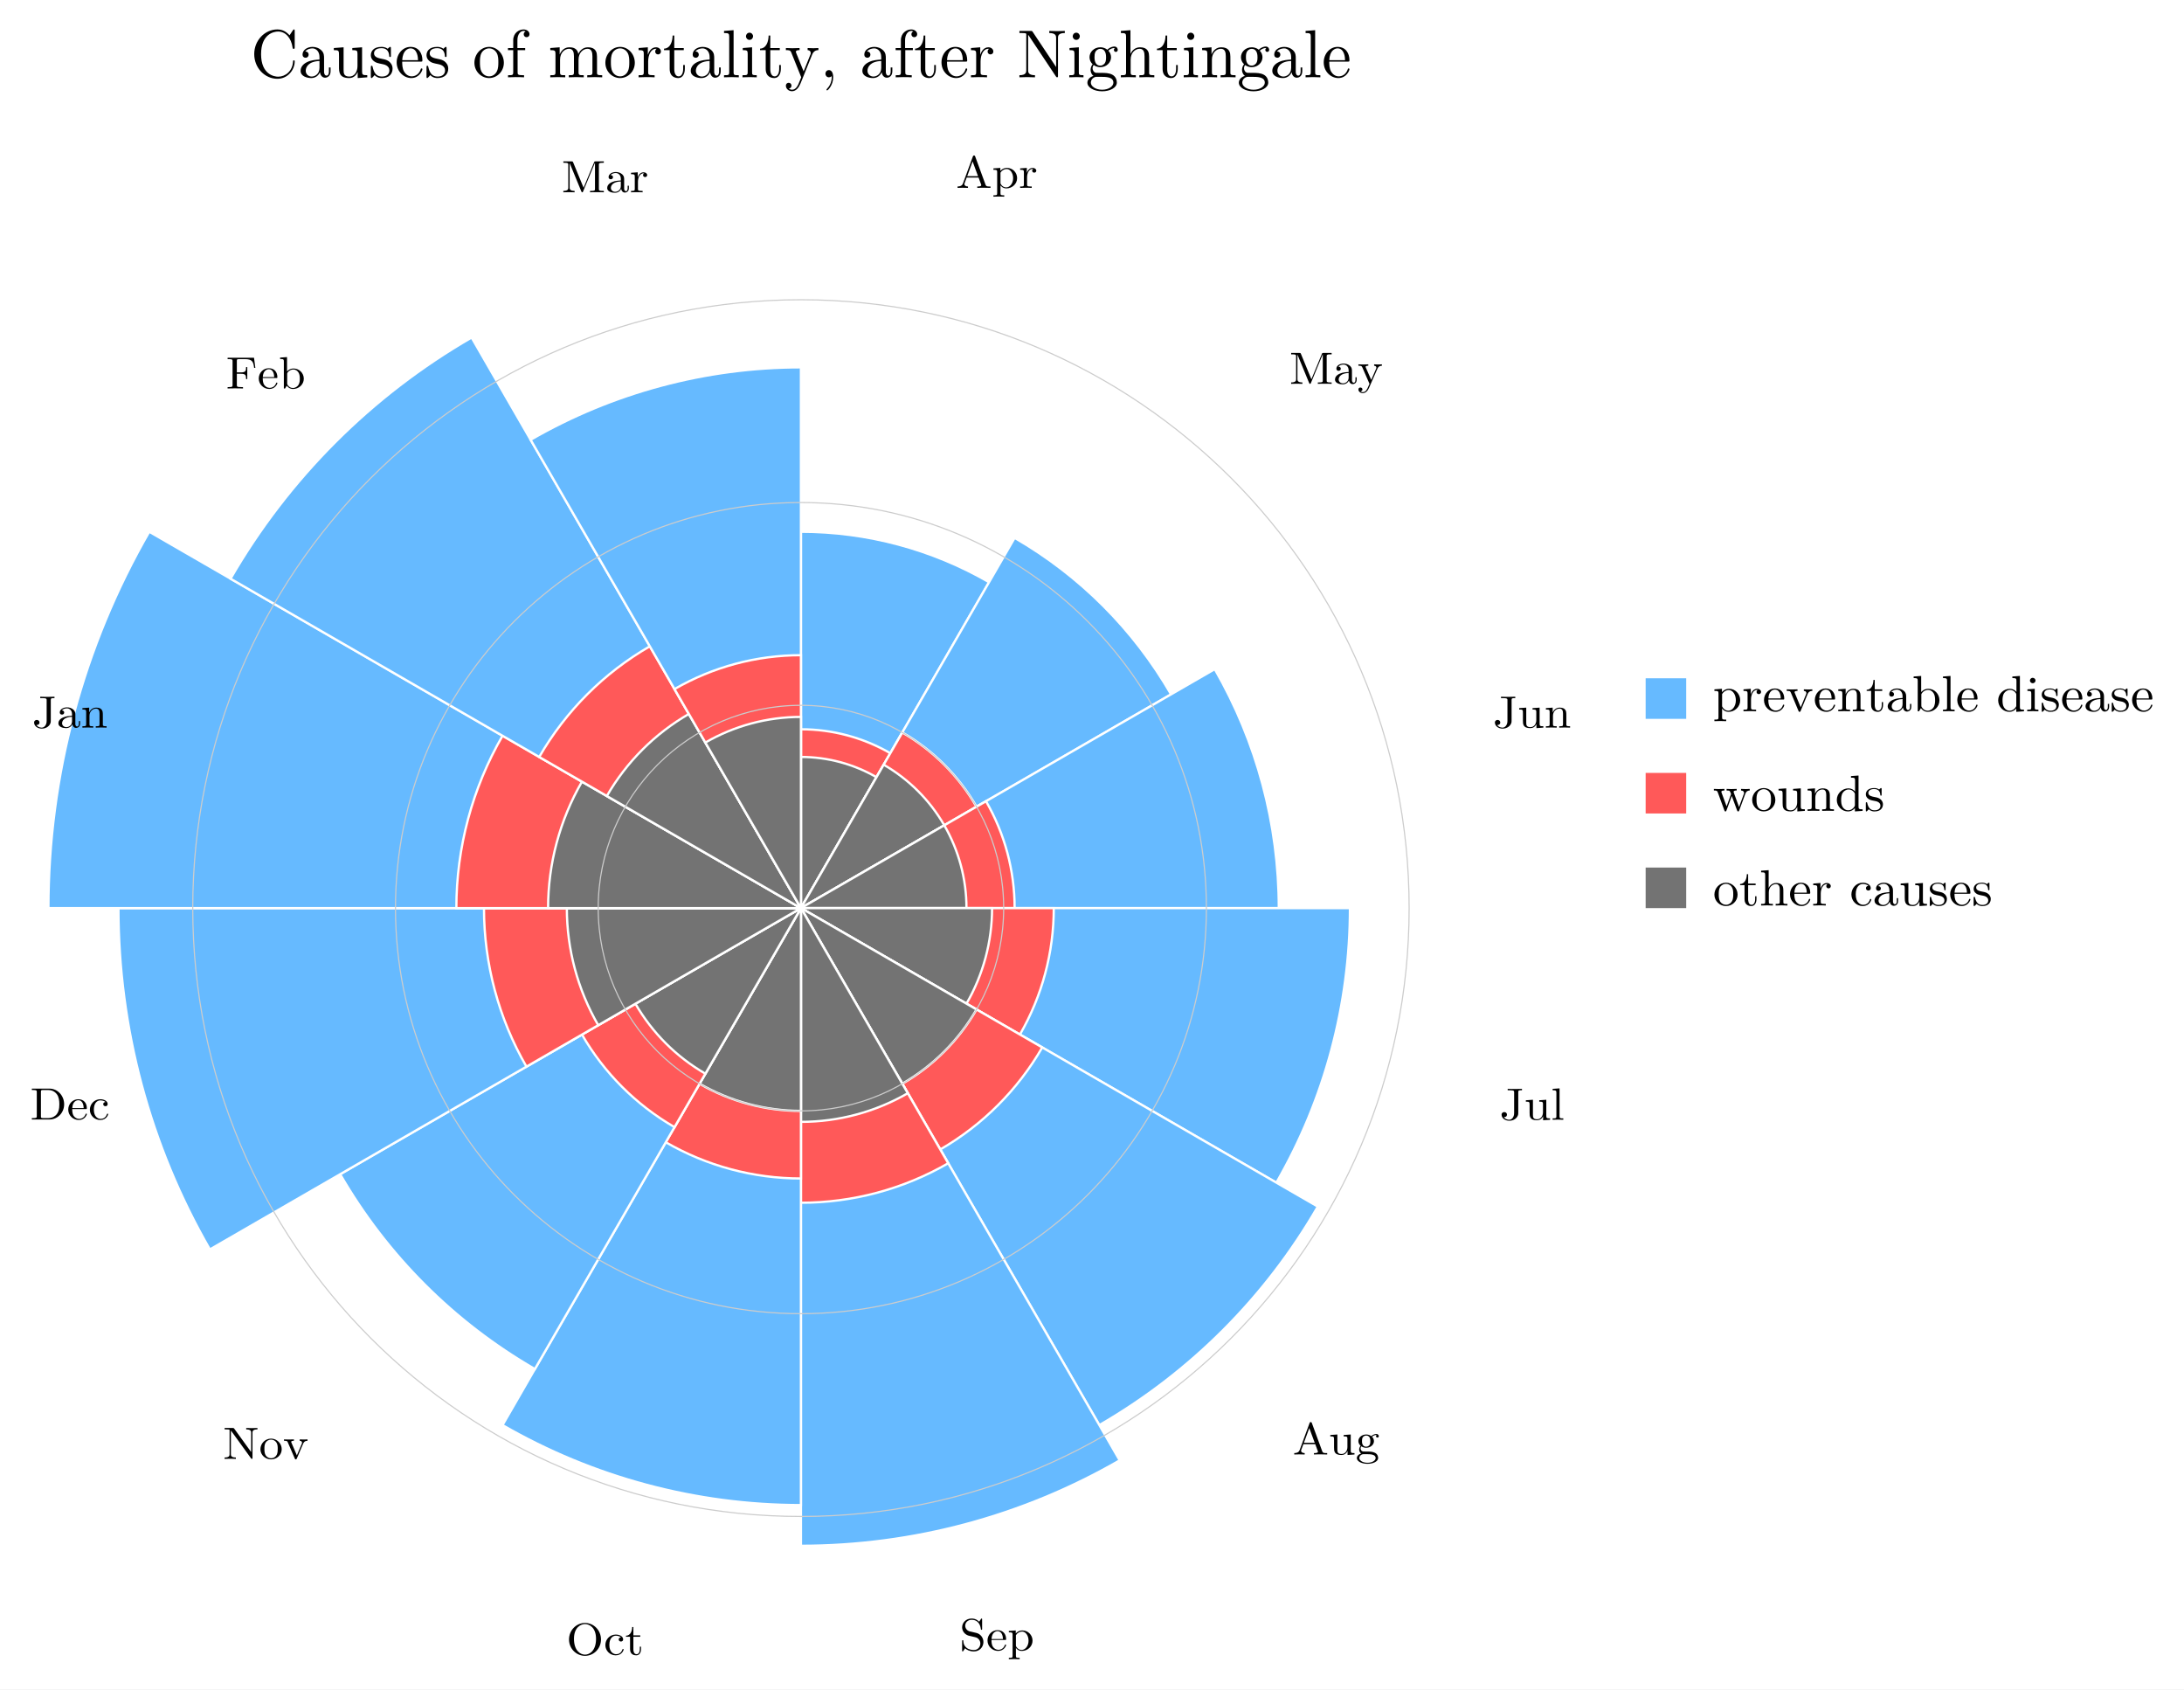
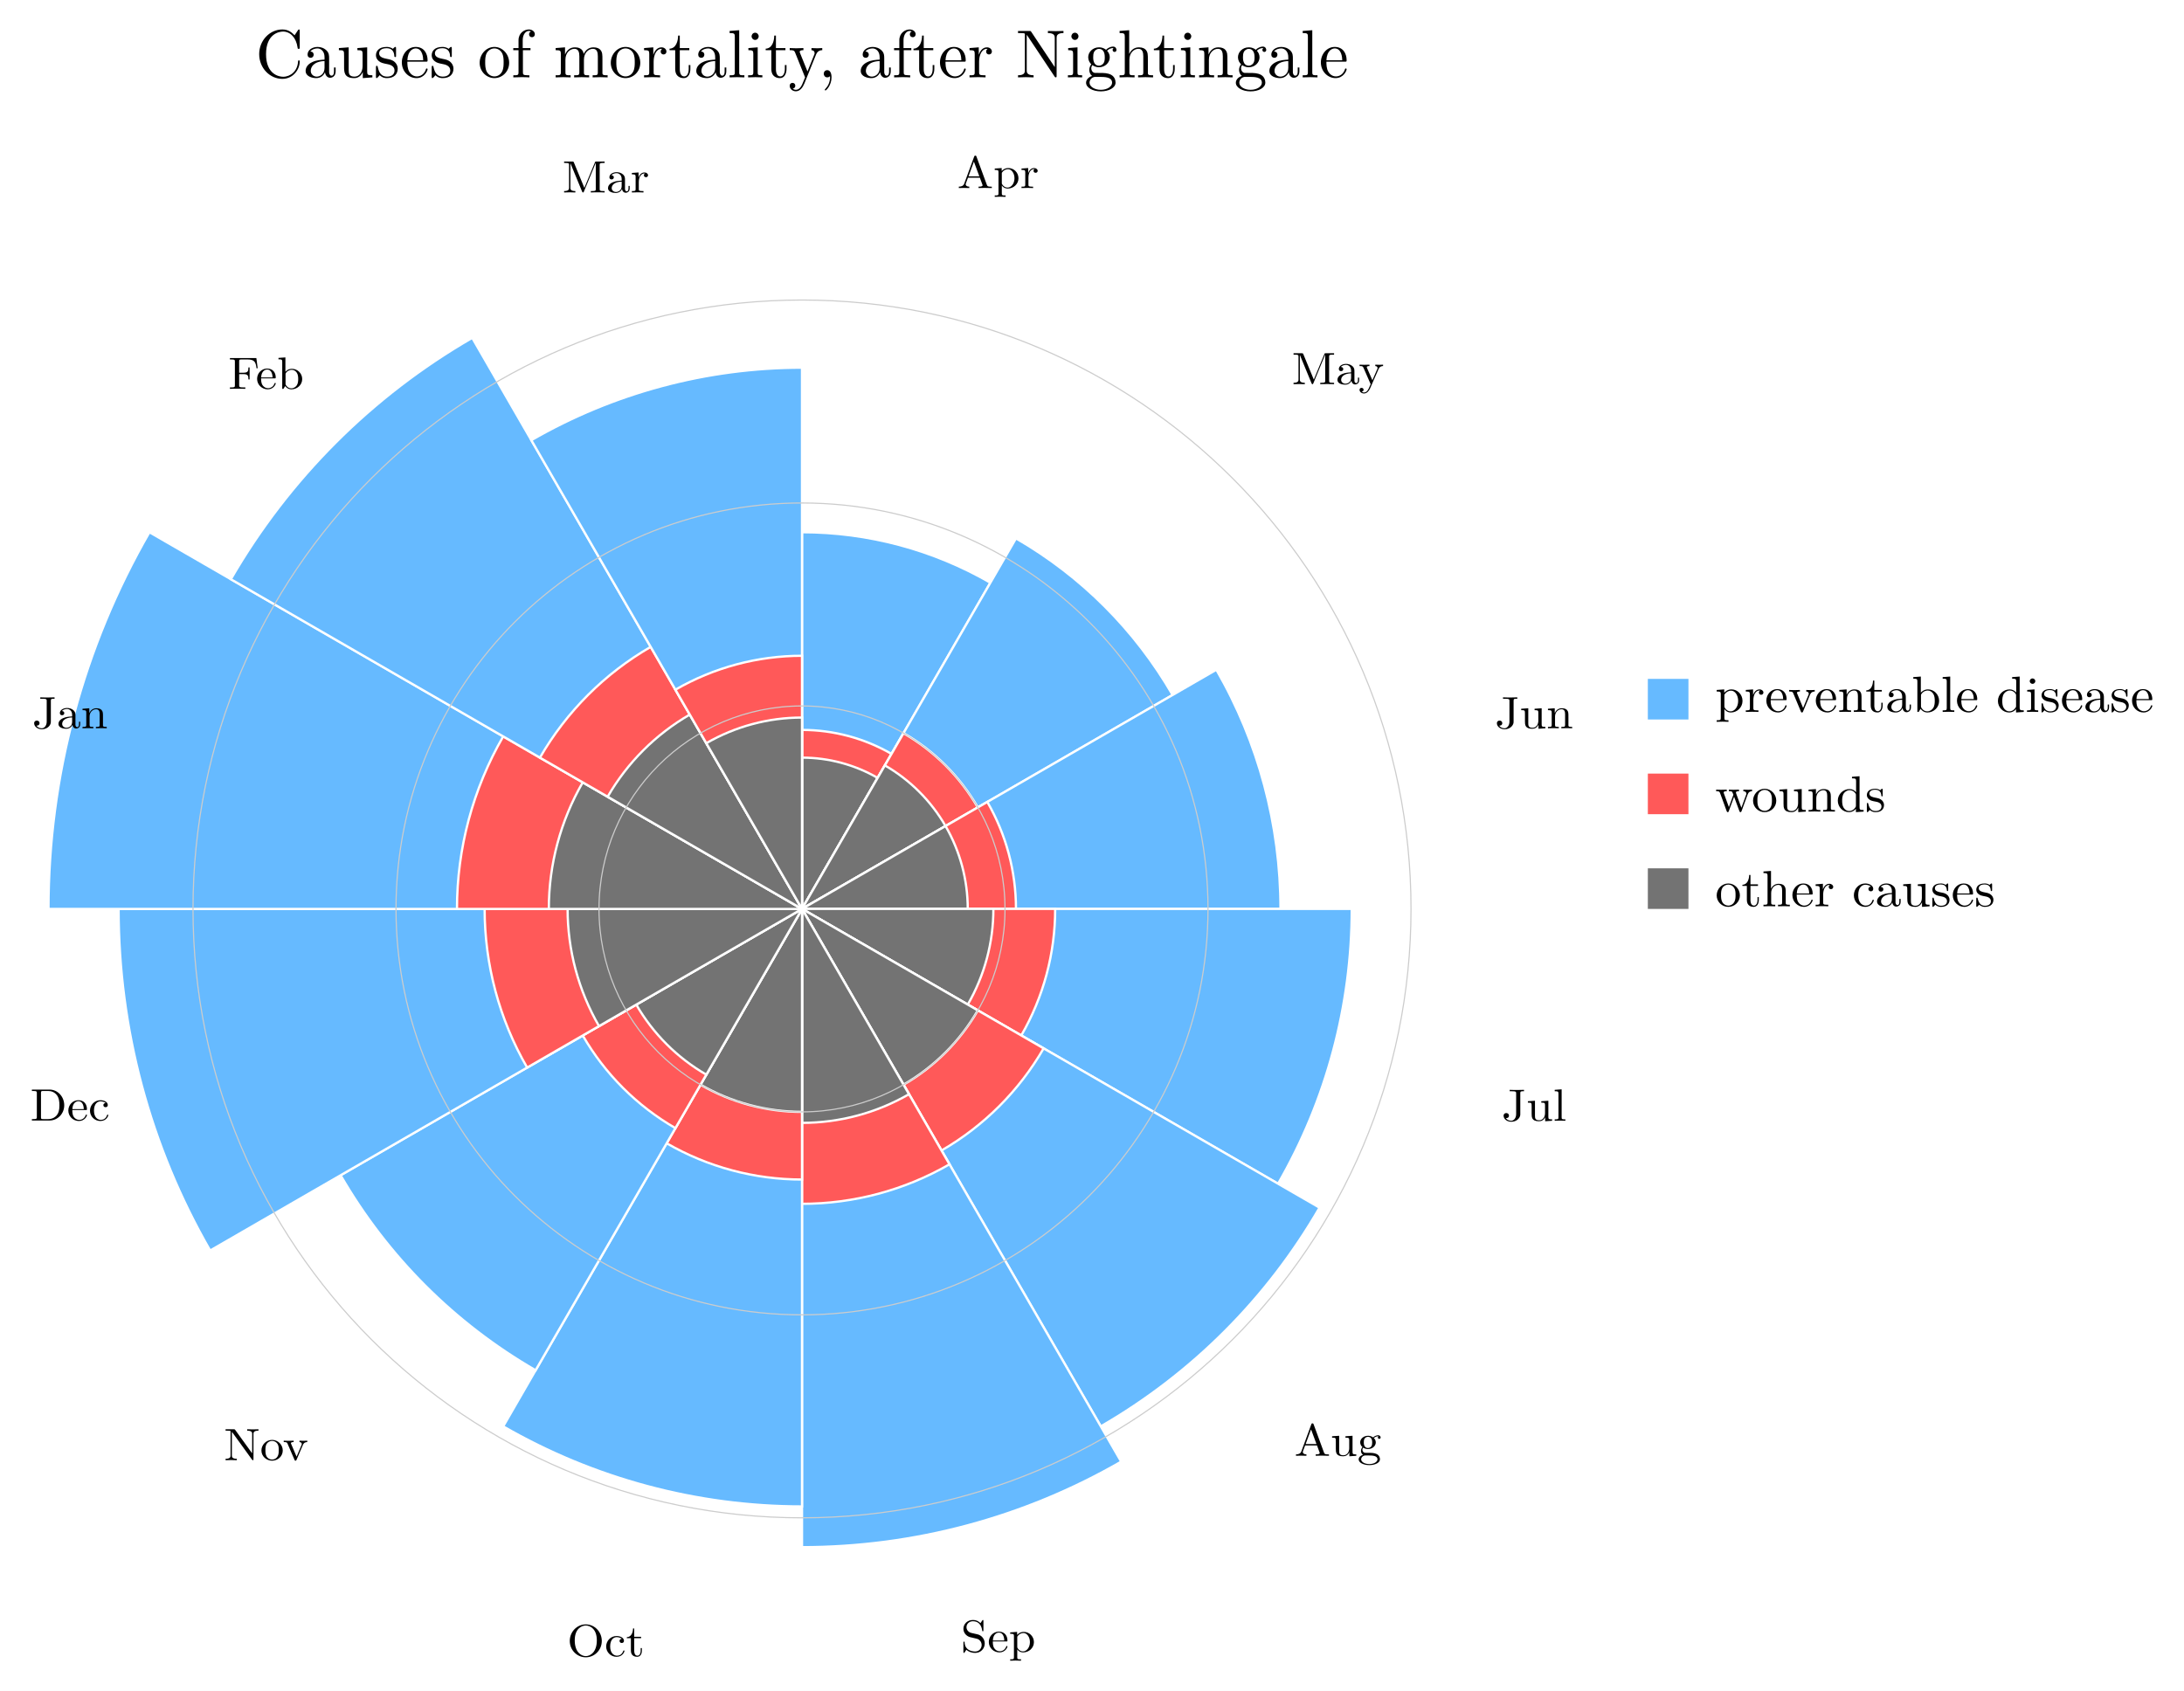
- <svg xmlns="http://www.w3.org/2000/svg" viewBox="-1.993 -295.561 384.771 297.554" width="384.771pt" height="297.554pt" role="img" aria-labelledby="tr-title-18912c94" aria-describedby="tr-desc-18912c94">
-   <rect x="-1.993" y="-295.561" width="384.771" height="297.554" fill="#ffffff" />
+ <svg xmlns="http://www.w3.org/2000/svg" viewBox="-1.993 -295.561 384.259 297.554" width="384.259pt" height="297.554pt" role="img" aria-labelledby="tr-title-18912c94" aria-describedby="tr-desc-18912c94">
+   <rect x="-1.993" y="-295.561" width="384.259" height="297.554" fill="#ffffff" />
  <defs>
    <path id="tr-g34" d="M717 0 L717 31 L699 31 C639 31 625 38 614 71 L398 696 C393 709 391 716 375 716 C359 716 356 710 351 696 L144 98 C126 47 86 32 32 31 L32 0 L134 3 L249 0 L249 31 C199 31 174 56 174 82 C174 85 175 95 176 97 L222 228 L469 228 L522 75 C523 71 525 65 525 61 C525 31 469 31 442 31 L442 0 C478 3 548 3 586 3 Z M458 259 L233 259 L345 584 Z" />
    <path id="tr-g81" d="M521 216 C521 343 424 442 312 442 C234 442 192 398 172 376 L172 442 L28 431 L28 400 C99 400 106 394 106 350 L106 -118 C106 -163 95 -163 28 -163 L28 -194 L140 -191 L253 -194 L253 -163 C186 -163 175 -163 175 -118 L175 50 L175 59 C180 43 222 -11 298 -11 C417 -11 521 87 521 216 Z M438 216 C438 95 368 11 294 11 C254 11 216 31 189 72 C175 93 175 94 175 114 L175 337 C204 388 253 417 304 417 C377 417 438 329 438 216 Z" />
    <path id="tr-g83" d="M364 381 C364 413 333 442 290 442 C217 442 181 375 167 332 L167 442 L28 431 L28 400 C98 400 106 393 106 344 L106 76 C106 31 95 31 28 31 L28 0 L142 3 C182 3 229 3 269 0 L269 31 L248 31 C174 31 172 42 172 78 L172 232 C172 331 214 420 290 420 C297 420 299 420 301 419 C298 418 278 406 278 380 C278 352 299 337 321 337 C339 337 364 349 364 381 Z" />
    <path id="tr-g46" d="M879 0 L879 31 L855 31 C778 31 776 42 776 78 L776 605 C776 641 778 652 855 652 L879 652 L879 683 L710 683 C684 683 684 682 677 664 L458 101 L241 661 C232 683 229 683 206 683 L37 683 L37 652 L61 652 C138 652 140 641 140 605 L140 105 C140 78 140 31 37 31 L37 0 L154 3 L271 0 L271 31 C168 31 168 78 168 105 L168 644 L169 644 L410 22 C415 9 420 0 430 0 C441 0 444 8 448 19 L694 652 L695 652 L695 78 C695 42 693 31 616 31 L592 31 L592 0 C629 3 697 3 736 3 C775 3 842 3 879 0 Z" />
    <path id="tr-g66" d="M483 89 L483 145 L458 145 L458 89 C458 31 433 25 422 25 C389 25 385 70 385 75 L385 275 C385 317 385 356 349 393 C310 432 260 448 212 448 C130 448 61 401 61 335 C61 305 81 288 107 288 C135 288 153 308 153 334 C153 346 148 379 102 380 C129 415 178 426 210 426 C259 426 316 387 316 298 L316 261 C265 258 195 255 132 225 C57 191 32 139 32 95 C32 14 129 -11 192 -11 C258 -11 304 29 323 76 C327 36 354 -6 401 -6 C422 -6 483 8 483 89 Z M316 140 C316 45 244 11 199 11 C150 11 109 46 109 96 C109 151 151 234 316 240 Z" />
    <path id="tr-g90" d="M508 400 L508 431 C485 429 456 428 433 428 L346 431 L346 400 C377 399 393 382 393 357 C393 347 392 345 387 333 L286 87 L175 356 C171 366 169 370 169 374 C169 400 206 400 225 400 L225 431 L116 428 C89 428 49 429 19 431 L19 400 C67 400 86 400 100 365 L250 0 L225 -59 C203 -114 175 -183 111 -183 C106 -183 83 -183 64 -165 C95 -161 103 -139 103 -123 C103 -97 84 -81 61 -81 C41 -81 19 -94 19 -124 C19 -169 61 -205 111 -205 C174 -205 215 -148 239 -91 L415 336 C441 399 492 400 508 400 Z" />
    <path id="tr-g43" d="M465 652 L465 683 L336 680 C294 680 206 680 168 683 L168 652 L204 652 C302 652 302 639 302 604 L302 148 C302 56 252 0 199 0 C193 0 125 0 89 58 C141 58 153 88 153 114 C153 150 125 170 97 170 C75 170 41 156 41 112 C41 38 112 -22 201 -22 C303 -22 376 48 387 123 C388 131 388 133 388 167 L388 611 C388 652 402 652 465 652 Z" />
    <path id="tr-g86" d="M535 0 L535 31 C465 31 457 38 457 87 L457 442 L310 431 L310 400 C380 400 388 393 388 344 L388 166 C388 79 340 11 267 11 C183 11 179 58 179 110 L179 442 L32 431 L32 400 C110 400 110 397 110 308 L110 158 C110 80 110 -11 262 -11 C318 -11 362 17 391 79 L391 -11 Z" />
    <path id="tr-g79" d="M535 0 L535 31 C483 31 458 31 457 61 L457 252 C457 338 457 369 426 405 C412 422 379 442 321 442 C248 442 201 399 173 337 L173 442 L32 431 L32 400 C102 400 110 393 110 344 L110 76 C110 31 99 31 32 31 L32 0 L145 3 L257 0 L257 31 C190 31 179 31 179 76 L179 260 C179 364 250 420 314 420 C377 420 388 366 388 309 L388 76 C388 31 377 31 310 31 L310 0 L423 3 Z" />
    <path id="tr-g77" d="M255 0 L255 31 C188 31 177 31 177 76 L177 694 L33 683 L33 652 C103 652 111 645 111 596 L111 76 C111 31 100 31 33 31 L33 0 L144 3 Z" />
    <path id="tr-g72" d="M485 404 C485 421 473 453 434 453 C414 453 370 447 328 406 C286 439 244 442 222 442 C129 442 60 373 60 296 C60 252 82 214 107 193 C94 178 76 145 76 110 C76 79 89 41 120 21 C60 4 28 -39 28 -79 C28 -151 127 -206 249 -206 C367 -206 471 -155 471 -77 C471 -42 457 9 406 37 C353 65 295 65 234 65 C209 65 166 65 159 66 C127 70 106 101 106 133 C106 137 106 160 123 180 C162 152 203 149 222 149 C315 149 384 218 384 295 C384 332 368 369 343 392 C379 426 415 431 433 431 C433 431 440 431 443 430 C432 426 427 415 427 403 C427 386 440 374 456 374 C466 374 485 381 485 404 Z M309 296 C309 269 308 237 293 212 C285 200 262 172 222 172 C135 172 135 272 135 295 C135 322 136 354 151 379 C159 391 182 419 222 419 C309 419 309 319 309 296 Z M419 -79 C419 -133 348 -183 250 -183 C149 -183 80 -132 80 -79 C80 -33 118 4 162 7 L221 7 C307 7 419 7 419 -79 Z" />
    <path id="tr-g52" d="M499 186 C499 286 433 368 349 388 L221 419 C159 434 120 488 120 546 C120 616 174 677 252 677 C419 677 441 513 447 468 C448 462 448 456 459 456 C472 456 472 461 472 480 L472 681 C472 698 472 705 461 705 C454 705 453 704 446 692 L411 635 C381 664 340 705 251 705 C140 705 56 617 56 511 C56 428 109 355 187 328 C198 324 249 312 319 295 C346 288 376 281 404 244 C425 218 435 185 435 152 C435 81 385 9 301 9 C272 9 196 14 143 63 C85 117 82 181 81 217 C80 227 72 227 69 227 C56 227 56 220 56 202 L56 2 C56 -15 56 -22 67 -22 C74 -22 75 -20 82 -9 C82 -9 85 -5 118 48 C149 14 213 -22 302 -22 C419 -22 499 76 499 186 Z" />
    <path id="tr-g70" d="M415 119 C415 129 407 131 402 131 C393 131 391 125 389 117 C354 14 264 14 254 14 C204 14 164 44 141 81 C111 129 111 195 111 231 L390 231 C412 231 415 231 415 252 C415 351 361 448 236 448 C120 448 28 345 28 220 C28 86 133 -11 248 -11 C370 -11 415 100 415 119 Z M349 252 L112 252 C118 401 202 426 236 426 C339 426 349 291 349 252 Z" />
    <path id="tr-g48" d="M721 339 C721 543 570 705 388 705 C209 705 56 545 56 339 C56 134 210 -22 388 -22 C570 -22 721 137 721 339 Z M618 353 C618 88 481 4 389 4 C293 4 159 92 159 353 C159 612 305 680 388 680 C475 680 618 609 618 353 Z" />
    <path id="tr-g68" d="M415 119 C415 129 405 129 402 129 C393 129 391 125 389 119 C360 26 295 14 258 14 C205 14 117 57 117 218 C117 381 199 423 252 423 C261 423 324 422 359 386 C318 383 312 353 312 340 C312 314 330 294 358 294 C384 294 404 311 404 341 C404 409 328 448 251 448 C126 448 34 340 34 216 C34 88 133 -11 249 -11 C383 -11 415 109 415 119 Z" />
    <path id="tr-g85" d="M332 124 L332 181 L307 181 L307 126 C307 52 277 14 240 14 C173 14 173 105 173 122 L173 400 L316 400 L316 431 L173 431 L173 615 L148 615 C147 533 117 426 19 422 L19 400 L104 400 L104 124 C104 1 197 -11 233 -11 C304 -11 332 60 332 124 Z" />
    <path id="tr-g47" d="M716 652 L716 683 L599 680 L482 683 L482 652 C585 652 585 605 585 578 L585 151 L232 670 C223 682 222 683 203 683 L33 683 L33 652 L62 652 C77 652 97 651 112 650 C135 647 136 646 136 627 L136 105 C136 78 136 31 33 31 L33 0 L150 3 L267 0 L267 31 C164 31 164 78 164 105 L164 625 C169 620 170 619 174 613 L582 13 C591 1 592 0 599 0 C613 0 613 7 613 26 L613 578 C613 605 613 652 716 652 Z" />
    <path id="tr-g80" d="M471 214 C471 342 371 448 250 448 C125 448 28 339 28 214 C28 85 132 -11 249 -11 C370 -11 471 87 471 214 Z M388 222 C388 186 388 132 366 88 C344 43 300 14 250 14 C207 14 163 35 136 81 C111 125 111 186 111 222 C111 261 111 315 135 359 C162 405 209 426 249 426 C293 426 336 404 362 361 C388 318 388 260 388 222 Z" />
    <path id="tr-g87" d="M508 400 L508 431 C485 429 456 428 433 428 L346 431 L346 400 C383 399 394 376 394 357 C394 348 392 344 388 333 L286 78 L174 357 C168 370 168 374 168 374 C168 400 207 400 225 400 L225 431 L116 428 C89 428 49 429 19 431 L19 400 C82 400 86 394 99 363 L243 8 C249 -6 251 -11 264 -11 C277 -11 281 -2 285 8 L416 333 C425 356 442 399 508 400 Z" />
    <path id="tr-g37" d="M707 336 C707 526 572 683 401 683 L35 683 L35 652 L59 652 C136 652 138 641 138 605 L138 78 C138 42 136 31 59 31 L35 31 L35 0 L401 0 C569 0 707 148 707 336 Z M607 336 C607 225 588 165 552 116 C532 89 475 31 374 31 L273 31 C226 31 224 38 224 71 L224 612 C224 645 226 652 273 652 L373 652 C435 652 504 630 555 559 C598 500 607 414 607 336 Z" />
    <path id="tr-g39" d="M610 455 L582 680 L33 680 L33 649 L57 649 C134 649 136 638 136 602 L136 78 C136 42 134 31 57 31 L33 31 L33 0 C68 3 146 3 185 3 C226 3 317 3 353 0 L353 31 L320 31 C225 31 225 44 225 79 L225 325 L311 325 C407 325 417 293 417 208 L442 208 L442 473 L417 473 C417 389 407 356 311 356 L225 356 L225 609 C225 642 227 649 274 649 L394 649 C544 649 569 593 585 455 Z" />
    <path id="tr-g67" d="M521 216 C521 343 423 442 309 442 C231 442 188 395 172 377 L172 694 L28 683 L28 652 C98 652 106 645 106 596 L106 0 L131 0 L167 62 C182 39 224 -11 298 -11 C417 -11 521 87 521 216 Z M438 217 C438 180 436 120 407 75 C386 44 348 11 294 11 C249 11 213 35 189 72 C175 93 175 96 175 114 L175 320 C175 339 175 340 186 356 C225 412 280 420 304 420 C349 420 385 394 409 356 C435 315 438 258 438 217 Z" />
    <path id="tr-g69" d="M527 0 L527 31 C457 31 449 38 449 87 L449 694 L305 683 L305 652 C375 652 383 645 383 596 L383 380 C354 416 311 442 257 442 C139 442 34 344 34 215 C34 88 132 -11 246 -11 C310 -11 355 23 380 55 L380 -11 Z M380 118 C380 100 380 98 369 81 C339 33 294 11 251 11 C206 11 170 37 146 75 C120 116 117 173 117 214 C117 251 119 311 148 356 C169 387 207 420 261 420 C296 420 338 405 369 360 C380 343 380 341 380 323 Z" />
    <path id="tr-g74" d="M247 0 L247 31 C181 31 177 36 177 75 L177 442 L37 431 L37 400 C102 400 111 394 111 345 L111 76 C111 31 100 31 33 31 L33 0 L143 3 C178 3 213 1 247 0 Z M192 604 C192 631 169 657 139 657 C105 657 85 629 85 604 C85 577 108 551 138 551 C172 551 192 579 192 604 Z" />
    <path id="tr-g84" d="M360 128 C360 181 330 211 318 223 C285 255 246 263 204 271 C148 282 81 295 81 353 C81 388 107 429 193 429 C303 429 308 339 310 308 C311 299 322 299 322 299 C335 299 335 304 335 323 L335 424 C335 441 335 448 324 448 C319 448 317 448 304 436 C301 432 291 423 287 420 C249 448 208 448 193 448 C71 448 33 381 33 325 C33 290 49 262 76 240 C108 214 136 208 208 194 C230 190 312 174 312 102 C312 51 277 11 199 11 C115 11 79 68 60 153 C57 166 56 170 46 170 C33 170 33 163 33 145 L33 13 C33 -4 33 -11 44 -11 C49 -11 50 -10 69 9 C71 11 71 13 89 32 C133 -10 178 -11 199 -11 C314 -11 360 56 360 128 Z" />
    <path id="tr-g88" d="M703 400 L703 431 C681 429 652 428 630 428 L537 431 L537 400 C573 399 595 381 595 352 C595 346 595 344 590 331 L499 75 L400 354 C396 366 395 368 395 373 C395 400 434 400 454 400 L454 431 L350 428 C320 428 291 429 261 431 L261 400 C298 400 314 398 324 385 C329 379 340 349 347 330 L261 88 L166 355 C161 367 161 369 161 373 C161 400 200 400 220 400 L220 431 L111 428 L18 431 L18 400 C68 400 80 397 92 365 L218 11 C223 -3 226 -11 239 -11 C252 -11 254 -5 259 9 L360 292 L462 8 C466 -3 469 -11 482 -11 C495 -11 498 -2 502 8 L619 336 C637 386 668 399 703 400 Z" />
    <path id="tr-g73" d="M535 0 L535 31 C483 31 458 31 457 61 L457 252 C457 338 457 369 426 405 C412 422 379 442 321 442 C237 442 193 382 177 346 L176 346 L176 694 L32 683 L32 652 C102 652 110 645 110 596 L110 76 C110 31 99 31 32 31 L32 0 L145 3 L257 0 L257 31 C190 31 179 31 179 76 L179 260 C179 364 250 420 314 420 C377 420 388 366 388 309 L388 76 C388 31 377 31 310 31 L310 0 L423 3 Z" />
    <path id="tr-g36" d="M665 233 C665 243 665 250 652 250 C641 250 641 244 640 234 C632 91 525 9 416 9 C355 9 159 43 159 341 C159 640 354 674 415 674 C524 674 613 583 633 437 C635 423 635 420 649 420 C665 420 665 423 665 444 L665 681 C665 698 665 705 654 705 C650 705 646 705 638 693 L588 619 C551 655 500 705 404 705 C217 705 56 546 56 342 C56 135 218 -22 404 -22 C567 -22 665 117 665 233 Z" />
    <path id="tr-g71" d="M357 635 C357 672 320 705 267 705 C197 705 112 652 112 546 L112 431 L33 431 L33 400 L112 400 L112 76 C112 31 101 31 34 31 L34 0 L148 3 C188 3 235 3 275 0 L275 31 L254 31 C180 31 178 42 178 78 L178 400 L292 400 L292 431 L175 431 L175 547 C175 635 223 683 267 683 C270 683 285 683 300 676 C288 672 270 659 270 634 C270 611 286 591 313 591 C342 591 357 611 357 635 Z" />
    <path id="tr-g78" d="M813 0 L813 31 C761 31 736 31 735 61 L735 252 C735 338 735 369 704 405 C690 422 657 442 599 442 C515 442 471 382 454 344 C440 431 366 442 321 442 C248 442 201 399 173 337 L173 442 L32 431 L32 400 C102 400 110 393 110 344 L110 76 C110 31 99 31 32 31 L32 0 L145 3 L257 0 L257 31 C190 31 179 31 179 76 L179 260 C179 364 250 420 314 420 C377 420 388 366 388 309 L388 76 C388 31 377 31 310 31 L310 0 L423 3 L535 0 L535 31 C468 31 457 31 457 76 L457 260 C457 364 528 420 592 420 C655 420 666 366 666 309 L666 76 C666 31 655 31 588 31 L588 0 L701 3 Z" />
    <path id="tr-g13" d="M203 1 C203 67 178 106 139 106 C106 106 86 81 86 53 C86 26 106 0 139 0 C151 0 164 4 174 13 C177 15 179 16 179 16 C179 16 181 15 181 1 C181 -73 146 -133 113 -166 C102 -177 102 -179 102 -182 C102 -189 107 -193 112 -193 C123 -193 203 -116 203 1 Z" />
  </defs>
  <path d="M139.114 -135.617 L139.114 -201.904 C150.75 -201.904 162.181 -198.841 172.257 -193.023 Z" fill="#66baff" stroke="#ffffff" stroke-width="0.399" stroke-miterlimit="10" />
  <path d="M139.114 -135.617 L139.114 -167.116 C144.643 -167.116 150.075 -165.66 154.863 -162.896 Z" fill="#ff5959" stroke="#ffffff" stroke-width="0.399" stroke-miterlimit="10" />
  <path d="M139.114 -135.617 L139.114 -162.238 C143.787 -162.238 148.378 -161.008 152.425 -158.672 Z" fill="#737373" stroke="#ffffff" stroke-width="0.399" stroke-miterlimit="10" />
  <g transform="translate(166.436 -262.467)" fill="#000000" color="#000000">
    <use href="#tr-g34" transform="translate(0 0) scale(0.00847 -0.00797)" />
    <use href="#tr-g81" transform="translate(6.351 0) scale(0.00847 -0.00797)" />
    <use href="#tr-g83" transform="translate(11.06 0) scale(0.00847 -0.00797)" />
  </g>
  <path d="M139.114 -135.617 L176.762 -200.826 C188.209 -194.217 197.714 -184.712 204.323 -173.265 Z" fill="#66baff" stroke="#ffffff" stroke-width="0.399" stroke-miterlimit="10" />
  <path d="M139.114 -135.617 L156.972 -166.548 C162.402 -163.413 166.911 -158.905 170.045 -153.475 Z" fill="#ff5959" stroke="#ffffff" stroke-width="0.399" stroke-miterlimit="10" />
  <path d="M139.114 -135.617 L153.695 -160.872 C158.128 -158.313 161.81 -154.631 164.369 -150.198 Z" fill="#737373" stroke="#ffffff" stroke-width="0.399" stroke-miterlimit="10" />
-   <g transform="translate(225.165 -227.955)" fill="#000000" color="#000000">
+   <g transform="translate(225.283 -227.955)" fill="#000000" color="#000000">
    <use href="#tr-g46" transform="translate(0 0) scale(0.00847 -0.00797)" />
    <use href="#tr-g66" transform="translate(7.765 0) scale(0.00847 -0.00797)" />
-     <use href="#tr-g90" transform="translate(12 0) scale(0.00847 -0.00797)" />
+     <use href="#tr-g90" transform="translate(11.764 0) scale(0.00847 -0.00797)" />
  </g>
  <path d="M139.114 -135.617 L212.02 -177.709 C219.409 -164.911 223.299 -150.394 223.299 -135.617 Z" fill="#66baff" stroke="#ffffff" stroke-width="0.399" stroke-miterlimit="10" />
  <path d="M139.114 -135.617 L171.719 -154.441 C175.023 -148.718 176.762 -142.226 176.762 -135.617 Z" fill="#ff5959" stroke="#ffffff" stroke-width="0.399" stroke-miterlimit="10" />
  <path d="M139.114 -135.617 L164.369 -150.198 C166.929 -145.765 168.276 -140.736 168.276 -135.617 Z" fill="#737373" stroke="#ffffff" stroke-width="0.399" stroke-miterlimit="10" />
  <g transform="translate(261.027 -167.405)" fill="#000000" color="#000000">
    <use href="#tr-g43" transform="translate(0 0) scale(0.00847 -0.00797)" />
    <use href="#tr-g86" transform="translate(4.353 0) scale(0.00847 -0.00797)" />
    <use href="#tr-g79" transform="translate(9.061 0) scale(0.00847 -0.00797)" />
  </g>
  <path d="M139.114 -135.617 L235.835 -135.617 C235.835 -118.639 231.366 -101.96 222.877 -87.256 Z" fill="#66baff" stroke="#ffffff" stroke-width="0.399" stroke-miterlimit="10" />
  <path d="M139.114 -135.617 L183.66 -135.617 C183.66 -127.797 181.602 -120.116 177.692 -113.344 Z" fill="#ff5959" stroke="#ffffff" stroke-width="0.399" stroke-miterlimit="10" />
  <path d="M139.114 -135.617 L172.788 -135.617 C172.788 -129.706 171.232 -123.899 168.276 -118.78 Z" fill="#737373" stroke="#ffffff" stroke-width="0.399" stroke-miterlimit="10" />
  <g transform="translate(262.205 -98.338)" fill="#000000" color="#000000">
    <use href="#tr-g43" transform="translate(0 0) scale(0.00847 -0.00797)" />
    <use href="#tr-g86" transform="translate(4.353 0) scale(0.00847 -0.00797)" />
    <use href="#tr-g77" transform="translate(9.061 0) scale(0.00847 -0.00797)" />
  </g>
  <path d="M139.114 -135.617 L230.174 -83.044 C220.945 -67.059 207.672 -53.786 191.687 -44.557 Z" fill="#66baff" stroke="#ffffff" stroke-width="0.399" stroke-miterlimit="10" />
  <path d="M139.114 -135.617 L181.625 -111.073 C177.317 -103.611 171.12 -97.414 163.658 -93.106 Z" fill="#ff5959" stroke="#ffffff" stroke-width="0.399" stroke-miterlimit="10" />
  <path d="M139.114 -135.617 L170.045 -117.759 C166.911 -112.329 162.402 -107.82 156.972 -104.685 Z" fill="#737373" stroke="#ffffff" stroke-width="0.399" stroke-miterlimit="10" />
  <g transform="translate(225.754 -39.382)" fill="#000000" color="#000000">
    <use href="#tr-g34" transform="translate(0 0) scale(0.00847 -0.00797)" />
    <use href="#tr-g86" transform="translate(6.351 0) scale(0.00847 -0.00797)" />
    <use href="#tr-g72" transform="translate(11.06 0) scale(0.00847 -0.00797)" />
  </g>
  <path d="M139.114 -135.617 L195.272 -38.348 C178.198 -28.49 158.83 -23.3 139.114 -23.3 Z" fill="#66baff" stroke="#ffffff" stroke-width="0.399" stroke-miterlimit="10" />
  <path d="M139.114 -135.617 L165.061 -90.675 C157.172 -86.12 148.223 -83.722 139.114 -83.722 Z" fill="#ff5959" stroke="#ffffff" stroke-width="0.399" stroke-miterlimit="10" />
  <path d="M139.114 -135.617 L157.938 -103.012 C152.215 -99.708 145.723 -97.968 139.114 -97.968 Z" fill="#737373" stroke="#ffffff" stroke-width="0.399" stroke-miterlimit="10" />
  <g transform="translate(167.037 -4.87)" fill="#000000" color="#000000">
    <use href="#tr-g52" transform="translate(0 0) scale(0.00847 -0.00797)" />
    <use href="#tr-g70" transform="translate(4.708 0) scale(0.00847 -0.00797)" />
    <use href="#tr-g81" transform="translate(8.468 0) scale(0.00847 -0.00797)" />
  </g>
  <path d="M139.114 -135.617 L139.114 -30.47 C120.657 -30.47 102.525 -35.329 86.541 -44.557 Z" fill="#66baff" stroke="#ffffff" stroke-width="0.399" stroke-miterlimit="10" />
  <path d="M139.114 -135.617 L139.114 -87.995 C130.755 -87.995 122.542 -90.195 115.303 -94.375 Z" fill="#ff5959" stroke="#ffffff" stroke-width="0.399" stroke-miterlimit="10" />
  <path d="M139.114 -135.617 L139.114 -99.9 C132.844 -99.9 126.685 -101.551 121.256 -104.685 Z" fill="#737373" stroke="#ffffff" stroke-width="0.399" stroke-miterlimit="10" />
  <g transform="translate(97.781 -4.096)" fill="#000000" color="#000000">
    <use href="#tr-g48" transform="translate(0 0) scale(0.00847 -0.00797)" />
    <use href="#tr-g68" transform="translate(6.588 0) scale(0.00847 -0.00797)" />
    <use href="#tr-g85" transform="translate(10.348 0) scale(0.00847 -0.00797)" />
  </g>
  <path d="M139.114 -135.617 L92.242 -54.432 C77.991 -62.66 66.157 -74.494 57.929 -88.745 Z" fill="#66baff" stroke="#ffffff" stroke-width="0.399" stroke-miterlimit="10" />
  <path d="M139.114 -135.617 L116.841 -97.039 C110.069 -100.948 104.445 -106.572 100.536 -113.344 Z" fill="#ff5959" stroke="#ffffff" stroke-width="0.399" stroke-miterlimit="10" />
  <path d="M139.114 -135.617 L122.277 -106.454 C117.158 -109.41 112.907 -113.661 109.951 -118.78 Z" fill="#737373" stroke="#ffffff" stroke-width="0.399" stroke-miterlimit="10" />
-   <g transform="translate(37.299 -38.607)" fill="#000000" color="#000000">
+   <g transform="translate(37.416 -38.607)" fill="#000000" color="#000000">
    <use href="#tr-g47" transform="translate(0 0) scale(0.00847 -0.00797)" />
    <use href="#tr-g80" transform="translate(6.351 0) scale(0.00847 -0.00797)" />
-     <use href="#tr-g87" transform="translate(10.585 0) scale(0.00847 -0.00797)" />
+     <use href="#tr-g87" transform="translate(10.35 0) scale(0.00847 -0.00797)" />
  </g>
  <path d="M139.114 -135.617 L34.983 -75.497 C24.43 -93.776 18.874 -114.51 18.874 -135.617 Z" fill="#66baff" stroke="#ffffff" stroke-width="0.399" stroke-miterlimit="10" />
  <path d="M139.114 -135.617 L90.753 -107.696 C85.852 -116.185 83.272 -125.815 83.272 -135.617 Z" fill="#ff5959" stroke="#ffffff" stroke-width="0.399" stroke-miterlimit="10" />
  <path d="M139.114 -135.617 L103.397 -114.996 C99.778 -121.265 97.872 -128.377 97.872 -135.617 Z" fill="#737373" stroke="#ffffff" stroke-width="0.399" stroke-miterlimit="10" />
  <g transform="translate(3.321 -98.382)" fill="#000000" color="#000000">
    <use href="#tr-g37" transform="translate(0 0) scale(0.00847 -0.00797)" />
    <use href="#tr-g70" transform="translate(6.47 0) scale(0.00847 -0.00797)" />
    <use href="#tr-g68" transform="translate(10.23 0) scale(0.00847 -0.00797)" />
  </g>
  <path d="M139.114 -135.617 L6.54 -135.617 C6.54 -158.888 12.665 -181.75 24.301 -201.904 Z" fill="#66baff" stroke="#ffffff" stroke-width="0.399" stroke-miterlimit="10" />
  <path d="M139.114 -135.617 L78.407 -135.617 C78.407 -146.273 81.212 -156.742 86.541 -165.97 Z" fill="#ff5959" stroke="#ffffff" stroke-width="0.399" stroke-miterlimit="10" />
  <path d="M139.114 -135.617 L94.568 -135.617 C94.568 -143.436 96.626 -151.118 100.536 -157.89 Z" fill="#737373" stroke="#ffffff" stroke-width="0.399" stroke-miterlimit="10" />
  <g transform="translate(3.668 -167.405)" fill="#000000" color="#000000">
    <use href="#tr-g43" transform="translate(0 0) scale(0.00847 -0.00797)" />
    <use href="#tr-g66" transform="translate(4.353 0) scale(0.00847 -0.00797)" />
    <use href="#tr-g79" transform="translate(8.587 0) scale(0.00847 -0.00797)" />
  </g>
  <path d="M139.114 -135.617 L38.62 -193.637 C48.805 -211.277 63.453 -225.926 81.094 -236.111 Z" fill="#66baff" stroke="#ffffff" stroke-width="0.399" stroke-miterlimit="10" />
  <path d="M139.114 -135.617 L93.004 -162.238 C97.677 -170.332 104.398 -177.054 112.492 -181.727 Z" fill="#ff5959" stroke="#ffffff" stroke-width="0.399" stroke-miterlimit="10" />
  <path d="M139.114 -135.617 L104.918 -155.36 C108.384 -161.363 113.368 -166.347 119.371 -169.813 Z" fill="#737373" stroke="#ffffff" stroke-width="0.399" stroke-miterlimit="10" />
-   <g transform="translate(37.828 -227.136)" fill="#000000" color="#000000">
+   <g transform="translate(38.181 -227.136)" fill="#000000" color="#000000">
    <use href="#tr-g39" transform="translate(0 0) scale(0.00847 -0.00797)" />
-     <use href="#tr-g70" transform="translate(5.53 0) scale(0.00847 -0.00797)" />
-     <use href="#tr-g67" transform="translate(9.29 0) scale(0.00847 -0.00797)" />
+     <use href="#tr-g70" transform="translate(4.824 0) scale(0.00847 -0.00797)" />
+     <use href="#tr-g67" transform="translate(8.584 0) scale(0.00847 -0.00797)" />
  </g>
  <path d="M139.114 -135.617 L91.492 -218.101 C105.971 -226.46 122.395 -230.861 139.114 -230.861 Z" fill="#66baff" stroke="#ffffff" stroke-width="0.399" stroke-miterlimit="10" />
  <path d="M139.114 -135.617 L116.841 -174.195 C123.613 -178.105 131.294 -180.163 139.114 -180.163 Z" fill="#ff5959" stroke="#ffffff" stroke-width="0.399" stroke-miterlimit="10" />
  <path d="M139.114 -135.617 L122.277 -164.779 C127.396 -167.735 133.203 -169.291 139.114 -169.291 Z" fill="#737373" stroke="#ffffff" stroke-width="0.399" stroke-miterlimit="10" />
  <g transform="translate(96.943 -261.692)" fill="#000000" color="#000000">
    <use href="#tr-g46" transform="translate(0 0) scale(0.00847 -0.00797)" />
    <use href="#tr-g66" transform="translate(7.765 0) scale(0.00847 -0.00797)" />
    <use href="#tr-g83" transform="translate(12 0) scale(0.00847 -0.00797)" />
  </g>
  <path d="M139.114 -135.617 M174.83 -135.617 C174.83 -155.343 158.84 -171.333 139.114 -171.333 C119.388 -171.333 103.397 -155.343 103.397 -135.617 C103.397 -115.891 119.388 -99.9 139.114 -99.9 C158.84 -99.9 174.83 -115.891 174.83 -135.617 Z" fill="none" stroke="#cccccc" stroke-width="0.199" stroke-miterlimit="10" />
  <path d="M139.114 -135.617 M210.547 -135.617 C210.547 -175.068 178.565 -207.05 139.114 -207.05 C99.663 -207.05 67.681 -175.068 67.681 -135.617 C67.681 -96.165 99.663 -64.184 139.114 -64.184 C178.565 -64.184 210.547 -96.165 210.547 -135.617 Z" fill="none" stroke="#cccccc" stroke-width="0.199" stroke-miterlimit="10" />
  <path d="M139.114 -135.617 M246.264 -135.617 C246.264 -194.794 198.291 -242.766 139.114 -242.766 C79.937 -242.766 31.964 -194.794 31.964 -135.617 C31.964 -76.44 79.937 -28.467 139.114 -28.467 C198.291 -28.467 246.264 -76.44 246.264 -135.617 Z" fill="none" stroke="#cccccc" stroke-width="0.199" stroke-miterlimit="10" />
  <path d="M287.933 -168.952 M287.933 -168.952 L287.933 -176.096 L295.076 -176.096 L295.076 -168.952 Z" fill="#66baff" />
  <g transform="translate(299.787 -170.282)" fill="#000000" color="#000000">
    <use href="#tr-g81" transform="translate(0 0) scale(0.00922 -0.00897)" />
    <use href="#tr-g83" transform="translate(5.124 0) scale(0.00922 -0.00897)" />
    <use href="#tr-g70" transform="translate(8.736 0) scale(0.00922 -0.00897)" />
    <use href="#tr-g87" transform="translate(12.828 0) scale(0.00922 -0.00897)" />
-     <use href="#tr-g70" transform="translate(17.694 0) scale(0.00922 -0.00897)" />
-     <use href="#tr-g79" transform="translate(21.786 0) scale(0.00922 -0.00897)" />
-     <use href="#tr-g85" transform="translate(26.91 0) scale(0.00922 -0.00897)" />
-     <use href="#tr-g66" transform="translate(30.495 0) scale(0.00922 -0.00897)" />
-     <use href="#tr-g67" transform="translate(35.102 0) scale(0.00922 -0.00897)" />
-     <use href="#tr-g77" transform="translate(40.226 0) scale(0.00922 -0.00897)" />
-     <use href="#tr-g70" transform="translate(42.788 0) scale(0.00922 -0.00897)" />
-     <use href="#tr-g69" transform="translate(49.94 0) scale(0.00922 -0.00897)" />
-     <use href="#tr-g74" transform="translate(55.063 0) scale(0.00922 -0.00897)" />
-     <use href="#tr-g84" transform="translate(57.625 0) scale(0.00922 -0.00897)" />
-     <use href="#tr-g70" transform="translate(61.256 0) scale(0.00922 -0.00897)" />
-     <use href="#tr-g66" transform="translate(65.348 0) scale(0.00922 -0.00897)" />
-     <use href="#tr-g84" transform="translate(69.956 0) scale(0.00922 -0.00897)" />
-     <use href="#tr-g70" transform="translate(73.587 0) scale(0.00922 -0.00897)" />
+     <use href="#tr-g70" transform="translate(17.438 0) scale(0.00922 -0.00897)" />
+     <use href="#tr-g79" transform="translate(21.53 0) scale(0.00922 -0.00897)" />
+     <use href="#tr-g85" transform="translate(26.398 0) scale(0.00922 -0.00897)" />
+     <use href="#tr-g66" transform="translate(29.983 0) scale(0.00922 -0.00897)" />
+     <use href="#tr-g67" transform="translate(34.59 0) scale(0.00922 -0.00897)" />
+     <use href="#tr-g77" transform="translate(39.714 0) scale(0.00922 -0.00897)" />
+     <use href="#tr-g70" transform="translate(42.276 0) scale(0.00922 -0.00897)" />
+     <use href="#tr-g69" transform="translate(49.428 0) scale(0.00922 -0.00897)" />
+     <use href="#tr-g74" transform="translate(54.551 0) scale(0.00922 -0.00897)" />
+     <use href="#tr-g84" transform="translate(57.113 0) scale(0.00922 -0.00897)" />
+     <use href="#tr-g70" transform="translate(60.744 0) scale(0.00922 -0.00897)" />
+     <use href="#tr-g66" transform="translate(64.836 0) scale(0.00922 -0.00897)" />
+     <use href="#tr-g84" transform="translate(69.444 0) scale(0.00922 -0.00897)" />
+     <use href="#tr-g70" transform="translate(73.075 0) scale(0.00922 -0.00897)" />
  </g>
  <path d="M287.933 -152.285 M287.933 -152.285 L287.933 -159.428 L295.076 -159.428 L295.076 -152.285 Z" fill="#ff5959" />
  <g transform="translate(299.787 -152.743)" fill="#000000" color="#000000">
    <use href="#tr-g88" transform="translate(0 0) scale(0.00922 -0.00897)" />
-     <use href="#tr-g80" transform="translate(6.654 0) scale(0.00922 -0.00897)" />
-     <use href="#tr-g86" transform="translate(11.262 0) scale(0.00922 -0.00897)" />
-     <use href="#tr-g79" transform="translate(16.385 0) scale(0.00922 -0.00897)" />
-     <use href="#tr-g69" transform="translate(21.509 0) scale(0.00922 -0.00897)" />
-     <use href="#tr-g84" transform="translate(26.633 0) scale(0.00922 -0.00897)" />
+     <use href="#tr-g80" transform="translate(6.398 0) scale(0.00922 -0.00897)" />
+     <use href="#tr-g86" transform="translate(11.006 0) scale(0.00922 -0.00897)" />
+     <use href="#tr-g79" transform="translate(16.129 0) scale(0.00922 -0.00897)" />
+     <use href="#tr-g69" transform="translate(21.253 0) scale(0.00922 -0.00897)" />
+     <use href="#tr-g84" transform="translate(26.377 0) scale(0.00922 -0.00897)" />
  </g>
  <path d="M287.933 -135.617 M287.933 -135.617 L287.933 -142.76 L295.076 -142.76 L295.076 -135.617 Z" fill="#737373" />
  <g transform="translate(299.787 -136.075)" fill="#000000" color="#000000">
    <use href="#tr-g80" transform="translate(0 0) scale(0.00922 -0.00897)" />
    <use href="#tr-g85" transform="translate(4.608 0) scale(0.00922 -0.00897)" />
    <use href="#tr-g73" transform="translate(8.193 0) scale(0.00922 -0.00897)" />
    <use href="#tr-g70" transform="translate(13.317 0) scale(0.00922 -0.00897)" />
    <use href="#tr-g83" transform="translate(17.408 0) scale(0.00922 -0.00897)" />
    <use href="#tr-g68" transform="translate(24.08 0) scale(0.00922 -0.00897)" />
    <use href="#tr-g66" transform="translate(28.172 0) scale(0.00922 -0.00897)" />
    <use href="#tr-g86" transform="translate(32.78 0) scale(0.00922 -0.00897)" />
    <use href="#tr-g84" transform="translate(37.904 0) scale(0.00922 -0.00897)" />
    <use href="#tr-g70" transform="translate(41.535 0) scale(0.00922 -0.00897)" />
    <use href="#tr-g84" transform="translate(45.627 0) scale(0.00922 -0.00897)" />
  </g>
-   <g transform="translate(42.141 -281.946)" fill="#000000" color="#000000">
+   <g transform="translate(42.954 -281.946)" fill="#000000" color="#000000">
    <use href="#tr-g36" transform="translate(0 0) scale(0.01171 -0.01196)" />
    <use href="#tr-g66" transform="translate(8.451 0) scale(0.01171 -0.01196)" />
    <use href="#tr-g86" transform="translate(14.304 0) scale(0.01171 -0.01196)" />
    <use href="#tr-g84" transform="translate(20.812 0) scale(0.01171 -0.01196)" />
    <use href="#tr-g70" transform="translate(25.424 0) scale(0.01171 -0.01196)" />
    <use href="#tr-g84" transform="translate(30.621 0) scale(0.01171 -0.01196)" />
    <use href="#tr-g80" transform="translate(39.119 0) scale(0.01171 -0.01196)" />
    <use href="#tr-g71" transform="translate(44.972 0) scale(0.01171 -0.01196)" />
    <use href="#tr-g78" transform="translate(52.44 0) scale(0.01171 -0.01196)" />
    <use href="#tr-g80" transform="translate(62.19 0) scale(0.01171 -0.01196)" />
    <use href="#tr-g83" transform="translate(68.043 0) scale(0.01171 -0.01196)" />
    <use href="#tr-g85" transform="translate(72.631 0) scale(0.01171 -0.01196)" />
    <use href="#tr-g66" transform="translate(77.185 0) scale(0.01171 -0.01196)" />
    <use href="#tr-g77" transform="translate(83.037 0) scale(0.01171 -0.01196)" />
    <use href="#tr-g74" transform="translate(86.292 0) scale(0.01171 -0.01196)" />
    <use href="#tr-g85" transform="translate(89.546 0) scale(0.01171 -0.01196)" />
-     <use href="#tr-g90" transform="translate(94.099 0) scale(0.01171 -0.01196)" />
-     <use href="#tr-g13" transform="translate(100.279 0) scale(0.01171 -0.01196)" />
-     <use href="#tr-g66" transform="translate(107.42 0) scale(0.01171 -0.01196)" />
-     <use href="#tr-g71" transform="translate(113.272 0) scale(0.01171 -0.01196)" />
-     <use href="#tr-g85" transform="translate(116.854 0) scale(0.01171 -0.01196)" />
-     <use href="#tr-g70" transform="translate(121.407 0) scale(0.01171 -0.01196)" />
-     <use href="#tr-g83" transform="translate(126.605 0) scale(0.01171 -0.01196)" />
-     <use href="#tr-g47" transform="translate(135.079 0) scale(0.01171 -0.01196)" />
-     <use href="#tr-g74" transform="translate(143.858 0) scale(0.01171 -0.01196)" />
-     <use href="#tr-g72" transform="translate(147.112 0) scale(0.01171 -0.01196)" />
-     <use href="#tr-g73" transform="translate(152.965 0) scale(0.01171 -0.01196)" />
-     <use href="#tr-g85" transform="translate(159.473 0) scale(0.01171 -0.01196)" />
-     <use href="#tr-g74" transform="translate(164.026 0) scale(0.01171 -0.01196)" />
-     <use href="#tr-g79" transform="translate(167.281 0) scale(0.01171 -0.01196)" />
-     <use href="#tr-g72" transform="translate(173.789 0) scale(0.01171 -0.01196)" />
-     <use href="#tr-g66" transform="translate(179.641 0) scale(0.01171 -0.01196)" />
-     <use href="#tr-g77" transform="translate(185.494 0) scale(0.01171 -0.01196)" />
-     <use href="#tr-g70" transform="translate(188.748 0) scale(0.01171 -0.01196)" />
+     <use href="#tr-g90" transform="translate(93.774 0) scale(0.01171 -0.01196)" />
+     <use href="#tr-g13" transform="translate(98.979 0) scale(0.01171 -0.01196)" />
+     <use href="#tr-g66" transform="translate(106.119 0) scale(0.01171 -0.01196)" />
+     <use href="#tr-g71" transform="translate(111.972 0) scale(0.01171 -0.01196)" />
+     <use href="#tr-g85" transform="translate(115.553 0) scale(0.01171 -0.01196)" />
+     <use href="#tr-g70" transform="translate(120.107 0) scale(0.01171 -0.01196)" />
+     <use href="#tr-g83" transform="translate(125.304 0) scale(0.01171 -0.01196)" />
+     <use href="#tr-g47" transform="translate(133.779 0) scale(0.01171 -0.01196)" />
+     <use href="#tr-g74" transform="translate(142.558 0) scale(0.01171 -0.01196)" />
+     <use href="#tr-g72" transform="translate(145.812 0) scale(0.01171 -0.01196)" />
+     <use href="#tr-g73" transform="translate(151.664 0) scale(0.01171 -0.01196)" />
+     <use href="#tr-g85" transform="translate(157.847 0) scale(0.01171 -0.01196)" />
+     <use href="#tr-g74" transform="translate(162.401 0) scale(0.01171 -0.01196)" />
+     <use href="#tr-g79" transform="translate(165.655 0) scale(0.01171 -0.01196)" />
+     <use href="#tr-g72" transform="translate(172.163 0) scale(0.01171 -0.01196)" />
+     <use href="#tr-g66" transform="translate(178.016 0) scale(0.01171 -0.01196)" />
+     <use href="#tr-g77" transform="translate(183.868 0) scale(0.01171 -0.01196)" />
+     <use href="#tr-g70" transform="translate(187.122 0) scale(0.01171 -0.01196)" />
  </g>
</svg>
